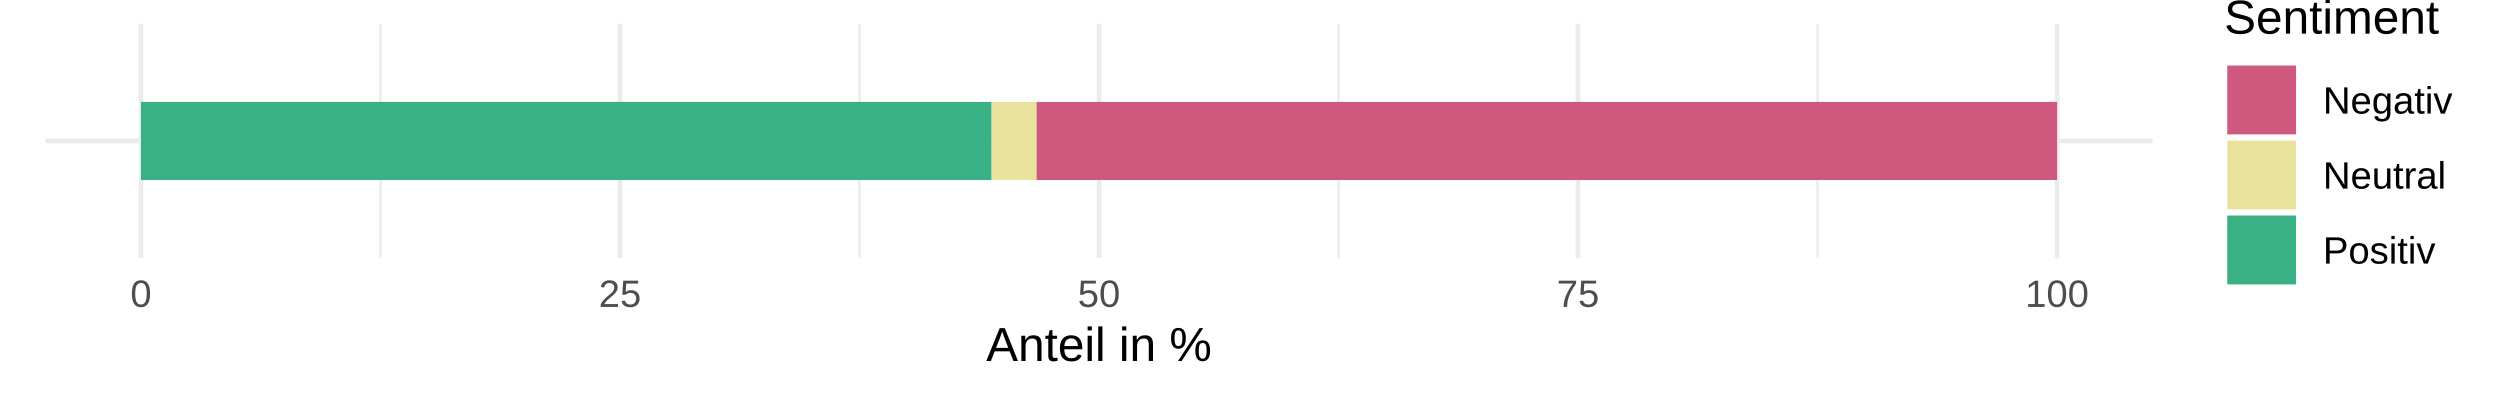
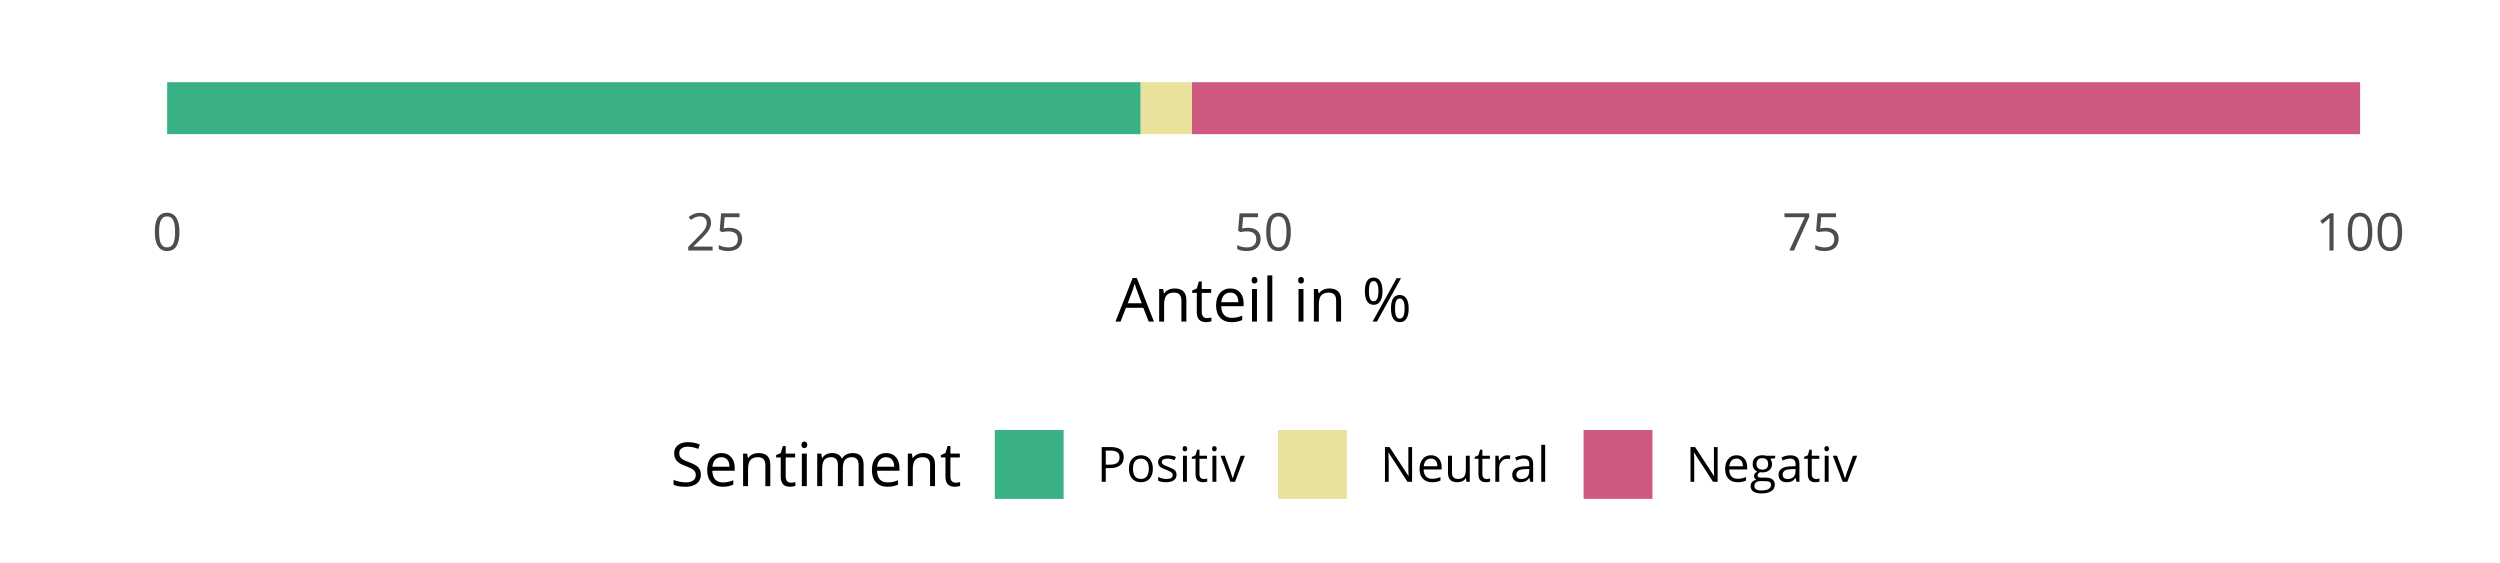
- <svg xmlns="http://www.w3.org/2000/svg" width="576.00pt" height="90.97pt" viewBox="0 0 576.00 90.97">
+ <svg xmlns="http://www.w3.org/2000/svg" width="576.00pt" height="129.60pt" viewBox="0 0 576.00 129.60">
  <g class="svglite">
    <defs>
      <style type="text/css">
    .svglite line, .svglite polyline, .svglite polygon, .svglite path, .svglite rect, .svglite circle {
      fill: none;
      stroke: #000000;
      stroke-linecap: round;
      stroke-linejoin: round;
      stroke-miterlimit: 10.00;
    }
    .svglite text {
      white-space: pre;
    }
    .svglite g.glyphgroup path {
      fill: inherit;
      stroke: none;
    }
  </style>
    </defs>
    <rect width="100%" height="100%" style="stroke: none; fill: none;" />
    <defs>
-       <clipPath id="cpMC4wMHw1NzYuMDB8MC4wMHw5MC45Nw==">
-         <rect x="0.00" y="0.00" width="576.00" height="90.97" />
+       <clipPath id="cpMC4wMHw1NzYuMDB8MC4wMHwxMjkuNjA=">
+         <rect x="0.00" y="0.00" width="576.00" height="129.60" />
      </clipPath>
    </defs>
-     <g clip-path="url(#cpMC4wMHw1NzYuMDB8MC4wMHw5MC45Nw==)">
- </g>
+     <g clip-path="url(#cpMC4wMHw1NzYuMDB8MC4wMHwxMjkuNjA=)">
+       <rect x="0.00" y="0.00" width="576.00" height="129.60" style="stroke-width: 1.36; stroke: none;" />
+     </g>
    <defs>
-       <clipPath id="cpMTAuNDF8NDk2LjAyfDUuNDh8NTkuNDc=">
-         <rect x="10.41" y="5.48" width="485.60" height="53.99" />
+       <clipPath id="cpMTMuMjV8NTY5LjAzfDYuOTd8NDIuODg=">
+         <rect x="13.25" y="6.97" width="555.78" height="35.90" />
      </clipPath>
    </defs>
-     <g clip-path="url(#cpMTAuNDF8NDk2LjAyfDUuNDh8NTkuNDc=)">
-       <polyline points="87.67,59.47 87.67,5.48 " style="stroke-width: 0.53; stroke: #EBEBEB; stroke-linecap: butt;" />
-       <polyline points="198.03,59.47 198.03,5.48 " style="stroke-width: 0.53; stroke: #EBEBEB; stroke-linecap: butt;" />
-       <polyline points="308.40,59.47 308.40,5.48 " style="stroke-width: 0.53; stroke: #EBEBEB; stroke-linecap: butt;" />
-       <polyline points="418.76,59.47 418.76,5.48 " style="stroke-width: 0.53; stroke: #EBEBEB; stroke-linecap: butt;" />
-       <polyline points="10.41,32.48 496.02,32.48 " style="stroke-width: 1.07; stroke: #EBEBEB; stroke-linecap: butt;" />
-       <polyline points="32.48,59.47 32.48,5.48 " style="stroke-width: 1.07; stroke: #EBEBEB; stroke-linecap: butt;" />
-       <polyline points="142.85,59.47 142.85,5.48 " style="stroke-width: 1.07; stroke: #EBEBEB; stroke-linecap: butt;" />
-       <polyline points="253.21,59.47 253.21,5.48 " style="stroke-width: 1.07; stroke: #EBEBEB; stroke-linecap: butt;" />
-       <polyline points="363.58,59.47 363.58,5.48 " style="stroke-width: 1.07; stroke: #EBEBEB; stroke-linecap: butt;" />
-       <polyline points="473.94,59.47 473.94,5.48 " style="stroke-width: 1.07; stroke: #EBEBEB; stroke-linecap: butt;" />
-       <rect x="32.48" y="23.48" width="195.99" height="18.00" style="stroke-width: 1.07; stroke: none; stroke-linecap: butt; stroke-linejoin: miter; fill: #39B185;" />
-       <rect x="238.78" y="23.48" width="235.17" height="18.00" style="stroke-width: 1.07; stroke: none; stroke-linecap: butt; stroke-linejoin: miter; fill: #CF597E;" />
-       <rect x="228.47" y="23.48" width="10.30" height="18.00" style="stroke-width: 1.07; stroke: none; stroke-linecap: butt; stroke-linejoin: miter; fill: #E9E29C;" />
+     <g clip-path="url(#cpMTMuMjV8NTY5LjAzfDYuOTd8NDIuODg=)">
+       <rect x="13.25" y="6.97" width="555.78" height="35.90" style="stroke-width: 1.36; stroke: none;" />
+       <rect x="38.51" y="18.94" width="224.31" height="11.97" style="stroke-width: 1.07; stroke: none; stroke-linecap: butt; stroke-linejoin: miter; fill: #39B185;" />
+       <rect x="274.62" y="18.94" width="269.15" height="11.97" style="stroke-width: 1.07; stroke: none; stroke-linecap: butt; stroke-linejoin: miter; fill: #CF597E;" />
+       <rect x="262.82" y="18.94" width="11.79" height="11.97" style="stroke-width: 1.07; stroke: none; stroke-linecap: butt; stroke-linejoin: miter; fill: #E9E29C;" />
    </g>
-     <g clip-path="url(#cpMC4wMHw1NzYuMDB8MC4wMHw5MC45Nw==)">
-       <text x="32.48" y="70.71" text-anchor="middle" style="font-size: 8.80px;fill: #4D4D4D; font-family: &quot;Arial&quot;;" textLength="4.89px" lengthAdjust="spacingAndGlyphs">0</text>
-       <text x="142.85" y="70.71" text-anchor="middle" style="font-size: 8.80px;fill: #4D4D4D; font-family: &quot;Arial&quot;;" textLength="9.78px" lengthAdjust="spacingAndGlyphs">25</text>
-       <text x="253.21" y="70.71" text-anchor="middle" style="font-size: 8.80px;fill: #4D4D4D; font-family: &quot;Arial&quot;;" textLength="9.78px" lengthAdjust="spacingAndGlyphs">50</text>
-       <text x="363.58" y="70.71" text-anchor="middle" style="font-size: 8.80px;fill: #4D4D4D; font-family: &quot;Arial&quot;;" textLength="9.78px" lengthAdjust="spacingAndGlyphs">75</text>
-       <text x="473.94" y="70.71" text-anchor="middle" style="font-size: 8.80px;fill: #4D4D4D; font-family: &quot;Arial&quot;;" textLength="14.67px" lengthAdjust="spacingAndGlyphs">100</text>
-       <text x="253.21" y="83.17" text-anchor="middle" style="font-size: 11.00px; font-family: &quot;Arial&quot;;" textLength="52.00px" lengthAdjust="spacingAndGlyphs">Anteil in %</text>
-       <text x="512.45" y="7.76" style="font-size: 11.00px; font-family: &quot;Arial&quot;;" textLength="49.56px" lengthAdjust="spacingAndGlyphs">Sentiment</text>
-       <rect x="513.16" y="15.10" width="15.86" height="15.86" style="stroke-width: 1.07; stroke: none; stroke-linecap: butt; stroke-linejoin: miter; fill: #CF597E;" />
-       <rect x="513.16" y="32.38" width="15.86" height="15.86" style="stroke-width: 1.07; stroke: none; stroke-linecap: butt; stroke-linejoin: miter; fill: #E9E29C;" />
-       <rect x="513.16" y="49.66" width="15.86" height="15.86" style="stroke-width: 1.07; stroke: none; stroke-linecap: butt; stroke-linejoin: miter; fill: #39B185;" />
-       <text x="535.21" y="26.18" style="font-size: 8.80px; font-family: &quot;Arial&quot;;" textLength="29.83px" lengthAdjust="spacingAndGlyphs">Negativ</text>
-       <text x="535.21" y="43.46" style="font-size: 8.80px; font-family: &quot;Arial&quot;;" textLength="28.34px" lengthAdjust="spacingAndGlyphs">Neutral</text>
-       <text x="535.21" y="60.74" style="font-size: 8.80px; font-family: &quot;Arial&quot;;" textLength="25.92px" lengthAdjust="spacingAndGlyphs">Positiv</text>
+     <g clip-path="url(#cpMC4wMHw1NzYuMDB8MC4wMHwxMjkuNjA=)">
+       <text x="38.51" y="57.72" text-anchor="middle" style="font-size: 12.00px;fill: #4D4D4D; font-family: &quot;Open Sans&quot;;" textLength="6.86px" lengthAdjust="spacingAndGlyphs">0</text>
+       <text x="164.83" y="57.72" text-anchor="middle" style="font-size: 12.00px;fill: #4D4D4D; font-family: &quot;Open Sans&quot;;" textLength="13.72px" lengthAdjust="spacingAndGlyphs">25</text>
+       <text x="291.14" y="57.72" text-anchor="middle" style="font-size: 12.00px;fill: #4D4D4D; font-family: &quot;Open Sans&quot;;" textLength="13.72px" lengthAdjust="spacingAndGlyphs">50</text>
+       <text x="417.45" y="57.72" text-anchor="middle" style="font-size: 12.00px;fill: #4D4D4D; font-family: &quot;Open Sans&quot;;" textLength="13.72px" lengthAdjust="spacingAndGlyphs">75</text>
+       <text x="543.76" y="57.72" text-anchor="middle" style="font-size: 12.00px;fill: #4D4D4D; font-family: &quot;Open Sans&quot;;" textLength="20.58px" lengthAdjust="spacingAndGlyphs">100</text>
+       <text x="291.14" y="74.09" text-anchor="middle" style="font-size: 14.00px; font-family: &quot;Open Sans&quot;;" textLength="68.34px" lengthAdjust="spacingAndGlyphs">Anteil in %</text>
+       <text x="154.47" y="112.01" style="font-size: 14.00px; font-family: &quot;Open Sans&quot;;" textLength="67.05px" lengthAdjust="spacingAndGlyphs">Sentiment</text>
+       <rect x="229.20" y="99.08" width="15.86" height="15.86" style="stroke-width: 1.07; stroke: none; stroke-linecap: butt; stroke-linejoin: miter; fill: #39B185;" />
+       <rect x="294.46" y="99.08" width="15.86" height="15.86" style="stroke-width: 1.07; stroke: none; stroke-linecap: butt; stroke-linejoin: miter; fill: #E9E29C;" />
+       <rect x="364.86" y="99.08" width="15.86" height="15.86" style="stroke-width: 1.07; stroke: none; stroke-linecap: butt; stroke-linejoin: miter; fill: #CF597E;" />
+       <text x="252.74" y="111.00" style="font-size: 11.20px; font-family: &quot;Open Sans&quot;;" textLength="34.03px" lengthAdjust="spacingAndGlyphs">Positiv</text>
+       <text x="318.00" y="111.00" style="font-size: 11.20px; font-family: &quot;Open Sans&quot;;" textLength="39.17px" lengthAdjust="spacingAndGlyphs">Neutral</text>
+       <text x="388.40" y="111.00" style="font-size: 11.20px; font-family: &quot;Open Sans&quot;;" textLength="39.41px" lengthAdjust="spacingAndGlyphs">Negativ</text>
    </g>
  </g>
</svg>
